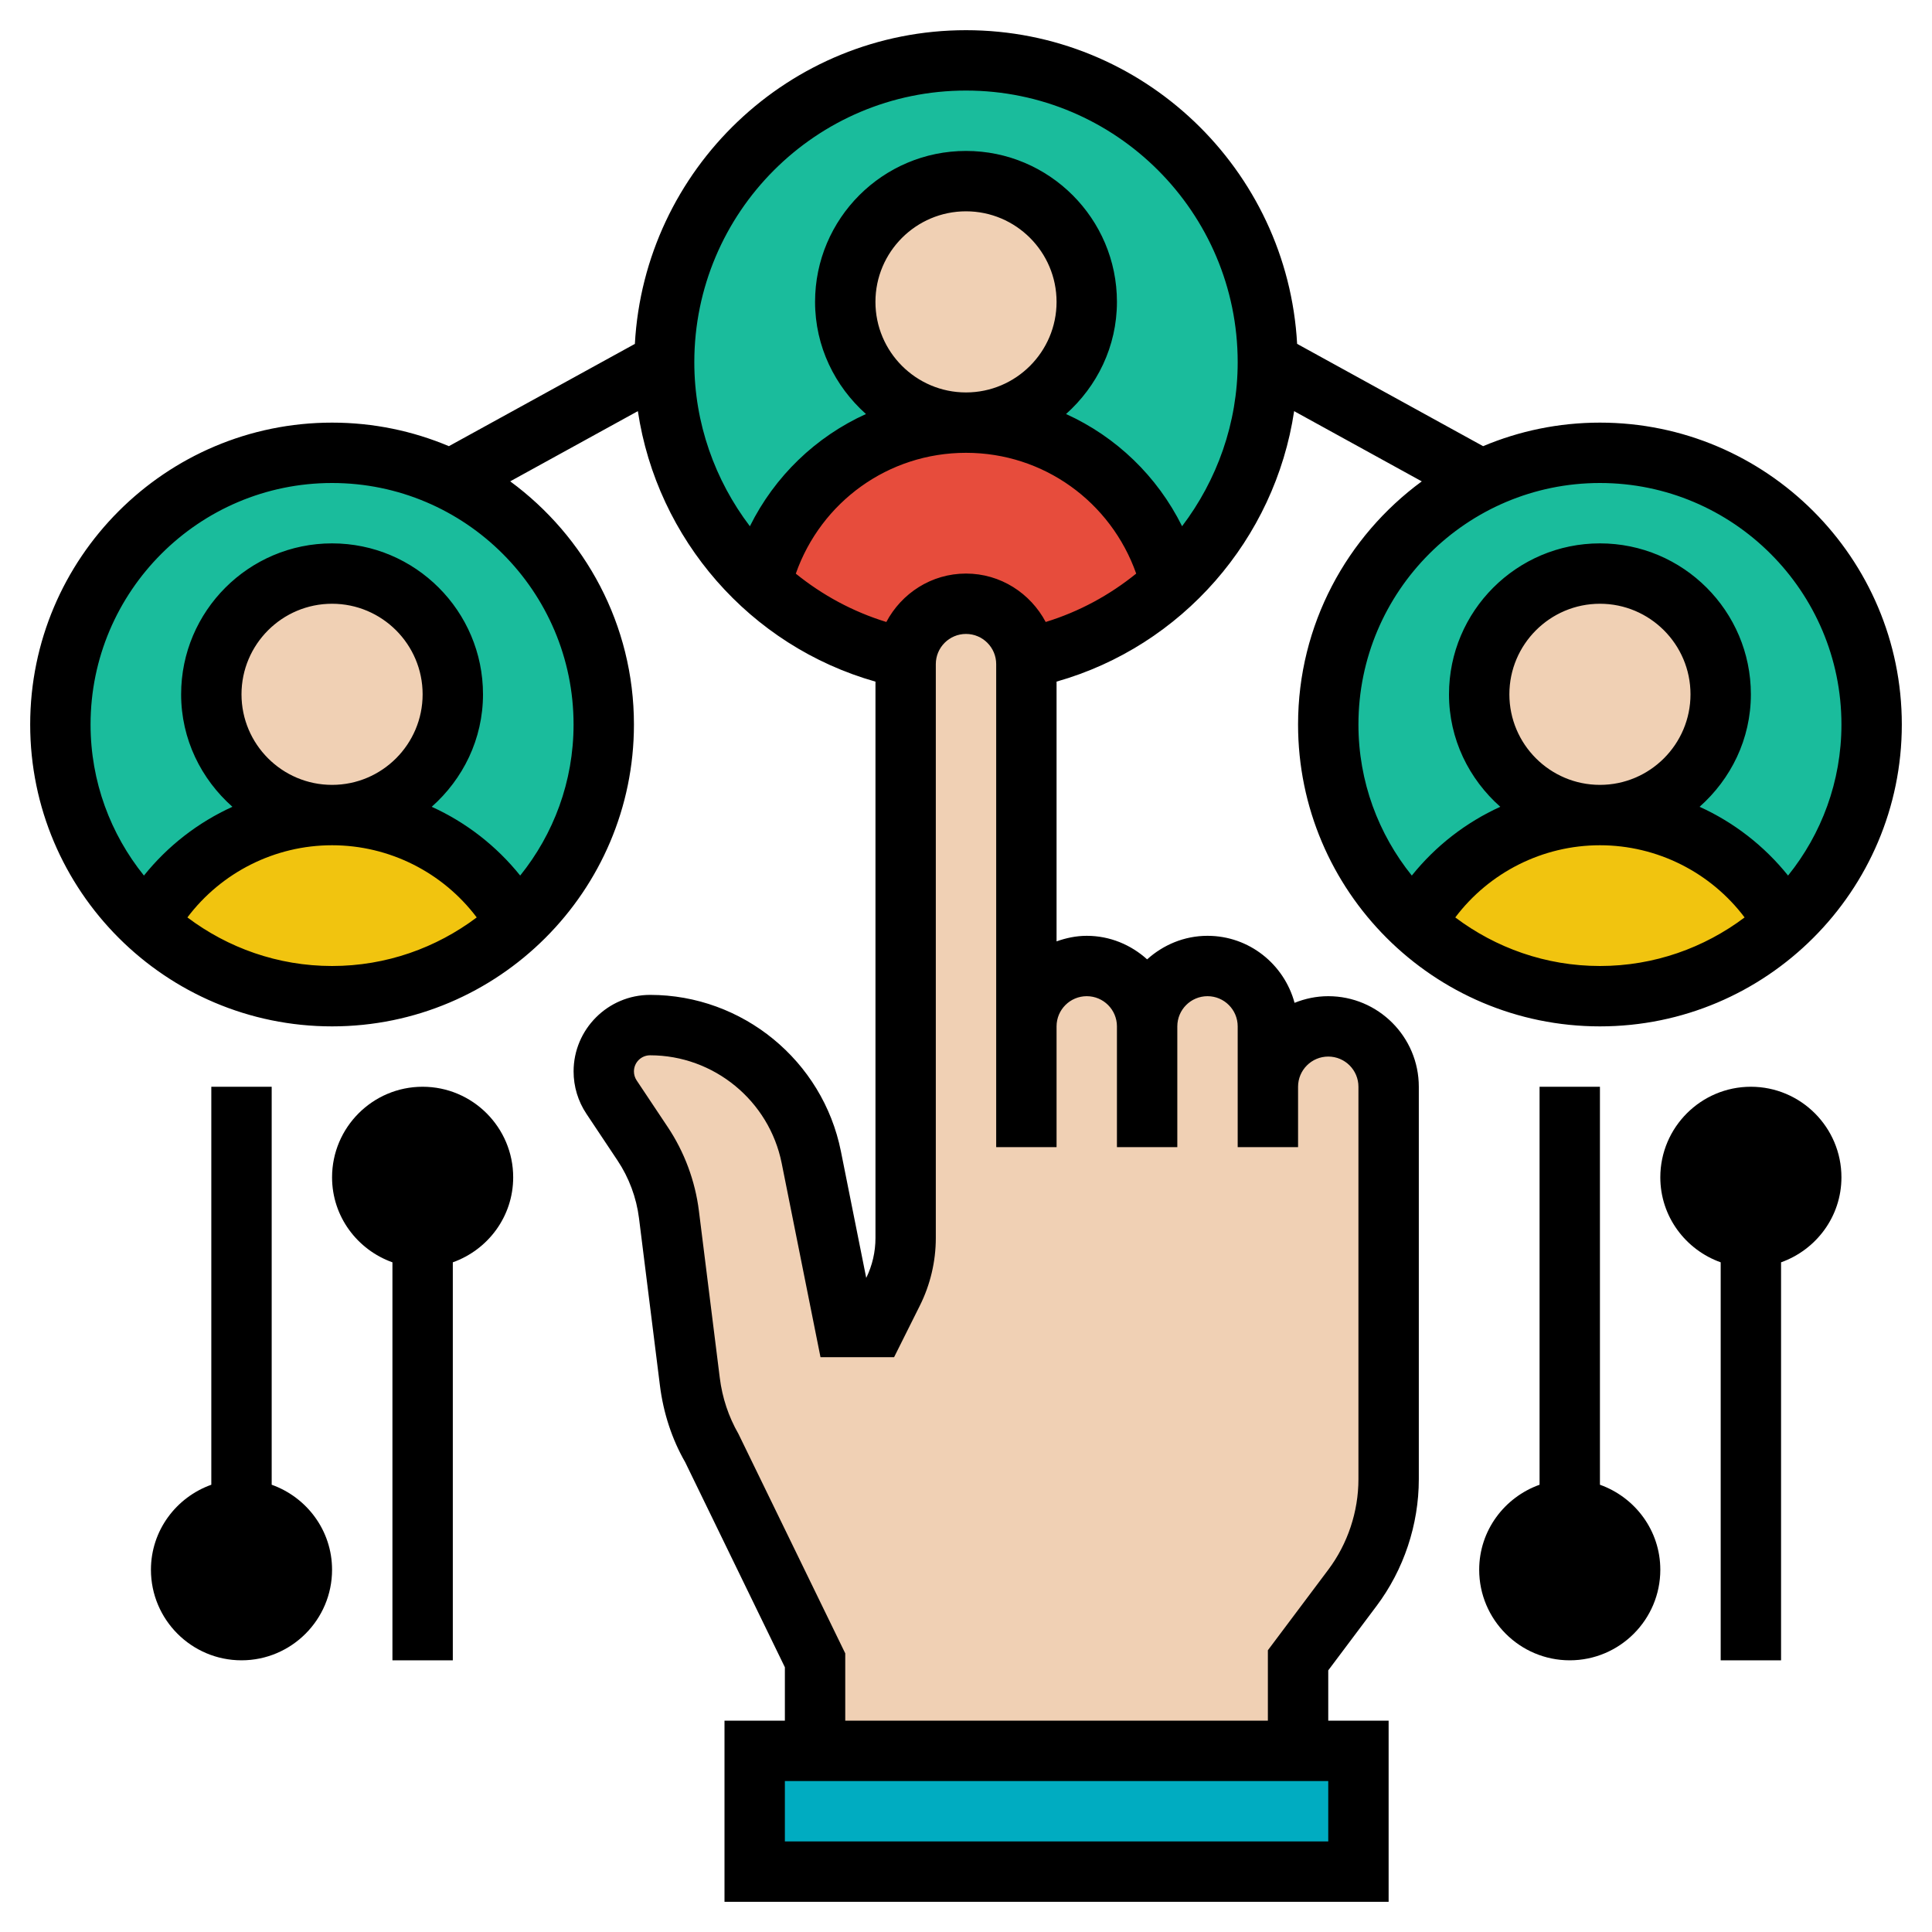
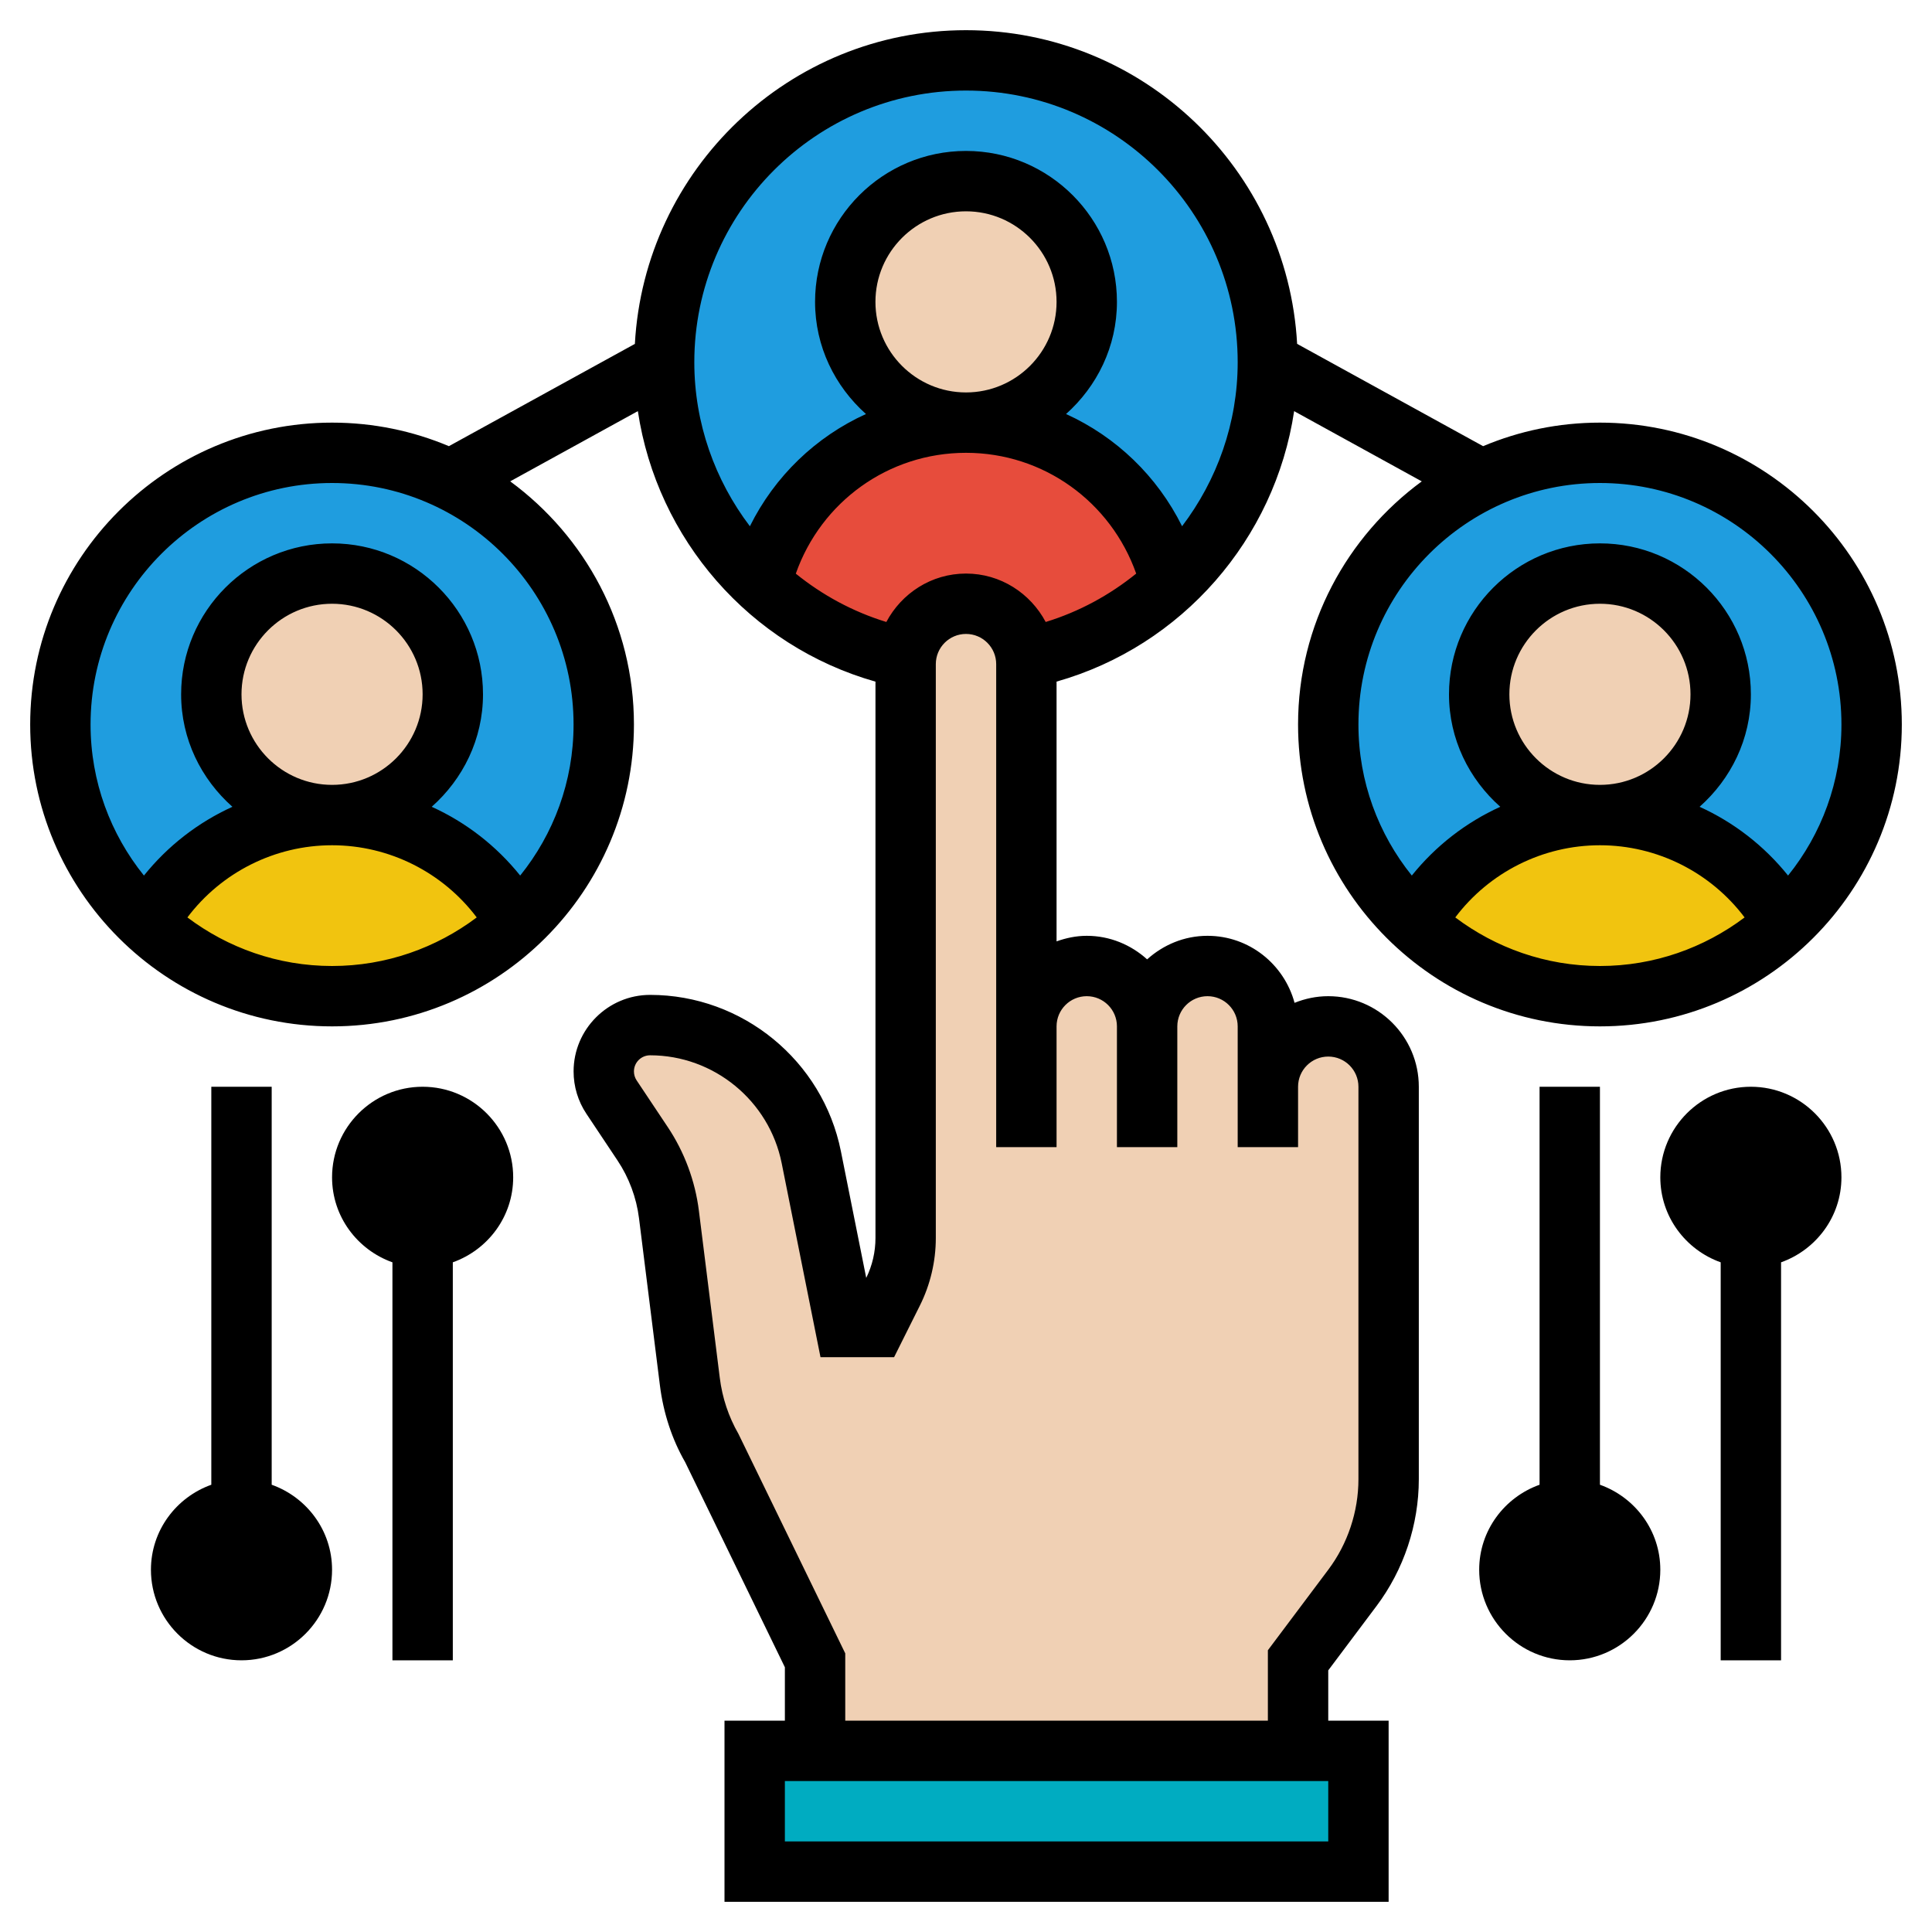
<svg xmlns="http://www.w3.org/2000/svg" id="Layer_35" enable-background="new 0 0 64 64" height="512px" viewBox="0 0 64 64" width="512px" class="">
  <g>
-     <circle cx="53" cy="24" fill="#b4dd7f" r="9" data-original="#B4DD7F" class="" data-old_color="#b4dd7f" style="fill:#1ABC9C" />
-     <circle cx="11" cy="24" fill="#b4dd7f" r="9" data-original="#B4DD7F" class="" data-old_color="#b4dd7f" style="fill:#1ABC9C" />
-     <circle cx="32" cy="12" fill="#b4dd7f" r="10" data-original="#B4DD7F" class="" data-old_color="#b4dd7f" style="fill:#1ABC9C" />
+     <circle cx="53" cy="24" fill="#b4dd7f" r="9" data-original="#B4DD7F" class="" data-old_color="#b4dd7f" style="fill:#1f9ddf" />
+     <circle cx="11" cy="24" fill="#b4dd7f" r="9" data-original="#B4DD7F" class="" data-old_color="#b4dd7f" style="fill:#1f9ddf" />
+     <circle cx="32" cy="12" fill="#b4dd7f" r="10" data-original="#B4DD7F" class="" data-old_color="#b4dd7f" style="fill:#1f9ddf" />
    <path d="m14.6 27.99c1.05.63 1.92 1.53 2.52 2.61-1.6 1.49-3.76 2.4-6.12 2.4s-4.52-.91-6.12-2.4c1.2-2.15 3.49-3.6 6.12-3.6 1.32 0 2.54.36 3.6.99z" fill="#fcd770" data-original="#FCD770" class="" data-old_color="#fcd770" style="fill:#F1C40F" />
    <path d="m56.6 27.99c1.05.63 1.92 1.53 2.52 2.61-1.6 1.49-3.76 2.4-6.12 2.4s-4.52-.91-6.12-2.4c1.2-2.15 3.49-3.6 6.12-3.6 1.32 0 2.54.36 3.6.99z" fill="#fcd770" data-original="#FCD770" class="" data-old_color="#fcd770" style="fill:#F1C40F" />
    <path d="m36.35 15.52c1.2.95 2.07 2.28 2.45 3.81-1.31 1.22-2.95 2.09-4.78 2.47h-.03c-.05-.47-.26-.9-.58-1.21-.36-.37-.86-.59-1.41-.59-1.03 0-1.89.79-1.99 1.8-1.84-.37-3.49-1.24-4.81-2.47.75-3.06 3.51-5.33 6.8-5.33 1.64 0 3.16.57 4.35 1.52z" fill="#ef7385" data-original="#EF7385" class="" data-old_color="#ef7385" style="fill:#E74C3C" />
    <circle cx="11" cy="23" fill="#f0d0b4" r="4" data-original="#F0D0B4" class="" />
    <circle cx="32" cy="10" fill="#f0d0b4" r="4" data-original="#F0D0B4" class="" />
    <circle cx="53" cy="23" fill="#f0d0b4" r="4" data-original="#F0D0B4" class="" />
    <path d="m45 58v4h-20v-4h2 16z" fill="#4fc1e9" data-original="#4FC1E9" class="active-path" data-old_color="#4fc1e9" style="fill:#00ACC1" />
    <g fill="#ef7385">
      <circle cx="8" cy="52" r="2" data-original="#000000" class="" data-old_color="#000000" style="fill:#000000" />
      <circle cx="14" cy="39" r="2" data-original="#000000" class="" data-old_color="#000000" style="fill:#000000" />
      <circle cx="58" cy="39" r="2" data-original="#000000" class="" data-old_color="#000000" style="fill:#000000" />
      <circle cx="52" cy="52" r="2" data-original="#000000" class="" data-old_color="#000000" style="fill:#000000" />
    </g>
    <path d="m42 36c0-1.1.9-2 2-2 .55 0 1.05.22 1.41.59.37.36.59.86.59 1.41v13c0 1.3-.42 2.56-1.2 3.6l-1.8 2.4v3h-16v-3l-3.4-7c-.4-.69-.65-1.45-.75-2.23l-.69-5.54c-.11-.84-.4-1.64-.87-2.34l-1.03-1.55c-.17-.25-.26-.54-.26-.85 0-.85.69-1.53 1.54-1.53 1.3 0 2.5.46 3.45 1.23.95.78 1.63 1.87 1.88 3.14.54 2.69 1.13 5.63 1.13 5.63h1l.58-1.16c.28-.55.42-1.17.42-1.79v-19.01c0-.07 0-.14.01-.2.1-1.01.96-1.8 1.99-1.8.55 0 1.05.22 1.41.59.32.31.53.74.58 1.21.01.06.01.13.01.2v12c0-1.1.9-2 2-2 .55 0 1.05.22 1.41.59.37.36.59.86.59 1.41 0-1.1.9-2 2-2 .55 0 1.05.22 1.41.59.37.36.59.86.59 1.41z" fill="#f0d0b4" data-original="#F0D0B4" class="" />
    <path d="m9 49.184v-13.184h-2v13.184c-1.161.414-2 1.514-2 2.816 0 1.654 1.346 3 3 3s3-1.346 3-3c0-1.302-.839-2.402-2-2.816zm-1 3.816c-.552 0-1-.448-1-1s.448-1 1-1 1 .448 1 1-.448 1-1 1z" data-original="#000000" class="" data-old_color="#000000" style="fill:#000000" />
    <path d="m14 36c-1.654 0-3 1.346-3 3 0 1.302.839 2.402 2 2.816v13.184h2v-13.184c1.161-.414 2-1.514 2-2.816 0-1.654-1.346-3-3-3zm0 4c-.552 0-1-.448-1-1s.448-1 1-1 1 .448 1 1-.448 1-1 1z" data-original="#000000" class="" data-old_color="#000000" style="fill:#000000" />
    <path d="m53 49.184v-13.184h-2v13.184c-1.161.414-2 1.514-2 2.816 0 1.654 1.346 3 3 3s3-1.346 3-3c0-1.302-.839-2.402-2-2.816zm-1 3.816c-.552 0-1-.448-1-1s.448-1 1-1 1 .448 1 1-.448 1-1 1z" data-original="#000000" class="" data-old_color="#000000" style="fill:#000000" />
    <path d="m58 36c-1.654 0-3 1.346-3 3 0 1.302.839 2.402 2 2.816v13.184h2v-13.184c1.161-.414 2-1.514 2-2.816 0-1.654-1.346-3-3-3zm0 4c-.552 0-1-.448-1-1s.448-1 1-1 1 .448 1 1-.448 1-1 1z" data-original="#000000" class="" data-old_color="#000000" style="fill:#000000" />
    <path d="m44 33c-.395 0-.77.081-1.116.22-.345-1.275-1.501-2.22-2.884-2.22-.771 0-1.468.301-2 .78-.532-.48-1.229-.78-2-.78-.352 0-.686.072-1 .184v-8.605c4.158-1.178 7.235-4.724 7.87-8.959l4.228 2.326c-2.479 1.821-4.098 4.749-4.098 8.054 0 5.514 4.486 10 10 10s10-4.486 10-10-4.486-10-10-10c-1.371 0-2.679.278-3.87.78l-6.161-3.389c-.318-5.781-5.109-10.391-10.969-10.391s-10.651 4.61-10.969 10.392l-6.161 3.388c-1.191-.502-2.498-.78-3.87-.78-5.514 0-10 4.486-10 10s4.486 10 10 10 10-4.486 10-10c0-3.306-1.619-6.233-4.099-8.055l4.229-2.326c.635 4.239 3.71 7.783 7.871 8.961v18.433c0 .455-.105.911-.306 1.319l-.839-4.194c-.601-3.002-3.259-5.181-6.32-5.181-1.397 0-2.535 1.138-2.535 2.535 0 .502.147.988.426 1.406l1.029 1.544c.381.571.627 1.233.712 1.914l.692 5.533c.114.923.406 1.8.837 2.547l3.303 6.794v1.77h-2v6h22v-6h-2v-1.667l1.6-2.133c.903-1.203 1.4-2.694 1.4-4.2v-13c0-1.654-1.346-3-3-3zm4.208-2.609c1.125-1.492 2.895-2.391 4.792-2.391s3.667.899 4.792 2.391c-1.337 1.005-2.993 1.609-4.792 1.609s-3.455-.604-4.792-1.609zm1.792-7.391c0-1.654 1.346-3 3-3s3 1.346 3 3-1.346 3-3 3-3-1.346-3-3zm11 1c0 1.893-.664 3.633-1.768 5.004-.792-.986-1.796-1.763-2.931-2.278 1.034-.917 1.699-2.239 1.699-3.726 0-2.757-2.243-5-5-5s-5 2.243-5 5c0 1.487.665 2.809 1.699 3.726-1.135.516-2.139 1.292-2.931 2.278-1.104-1.371-1.768-3.111-1.768-5.004 0-4.411 3.589-8 8-8s8 3.589 8 8zm-54.792 6.391c1.125-1.492 2.895-2.391 4.792-2.391s3.667.899 4.792 2.391c-1.337 1.005-2.993 1.609-4.792 1.609s-3.455-.604-4.792-1.609zm1.792-7.391c0-1.654 1.346-3 3-3s3 1.346 3 3-1.346 3-3 3-3-1.346-3-3zm11 1c0 1.893-.664 3.633-1.768 5.004-.792-.986-1.796-1.763-2.931-2.278 1.034-.917 1.699-2.239 1.699-3.726 0-2.757-2.243-5-5-5s-5 2.243-5 5c0 1.487.665 2.809 1.699 3.726-1.135.516-2.139 1.292-2.931 2.278-1.104-1.371-1.768-3.111-1.768-5.004 0-4.411 3.589-8 8-8s8 3.589 8 8zm10.361-3.396c-1.112-.341-2.123-.893-2.999-1.601.838-2.379 3.066-4.003 5.638-4.003 2.57 0 4.798 1.624 5.638 4.001-.876.709-1.886 1.262-2.998 1.603-.505-.949-1.492-1.604-2.64-1.604s-2.135.655-2.639 1.604zm-.361-10.604c0-1.654 1.346-3 3-3s3 1.346 3 3-1.346 3-3 3-3-1.346-3-3zm-6 2c0-4.963 4.037-9 9-9s9 4.037 9 9c0 2.017-.685 3.907-1.842 5.432-.823-1.659-2.186-2.965-3.844-3.717 1.026-.916 1.686-2.234 1.686-3.715 0-2.757-2.243-5-5-5s-5 2.243-5 5c0 1.481.66 2.799 1.686 3.715-1.659.752-3.022 2.059-3.845 3.718-1.157-1.524-1.841-3.414-1.841-5.433zm21 49h-18v-2h18zm1-12c0 1.075-.355 2.141-1 3l-2 2.667v2.333h-14v-2.23l-3.536-7.267c-.33-.575-.538-1.2-.62-1.859l-.692-5.534c-.123-.987-.479-1.947-1.032-2.775l-1.03-1.545c-.059-.088-.09-.191-.09-.298 0-.295.24-.534.535-.534 2.111 0 3.944 1.503 4.359 3.573l1.286 6.427h2.438l.854-1.709c.345-.69.528-1.464.528-2.235v-19.014c0-.552.448-1 1-1s1 .448 1 1v12 4h2v-4c0-.552.448-1 1-1s1 .448 1 1v4h2v-4c0-.552.448-1 1-1s1 .448 1 1v2 2h2v-2c0-.552.448-1 1-1s1 .448 1 1z" data-original="#000000" class="" data-old_color="#000000" style="fill:#000000" />
  </g>
</svg>
